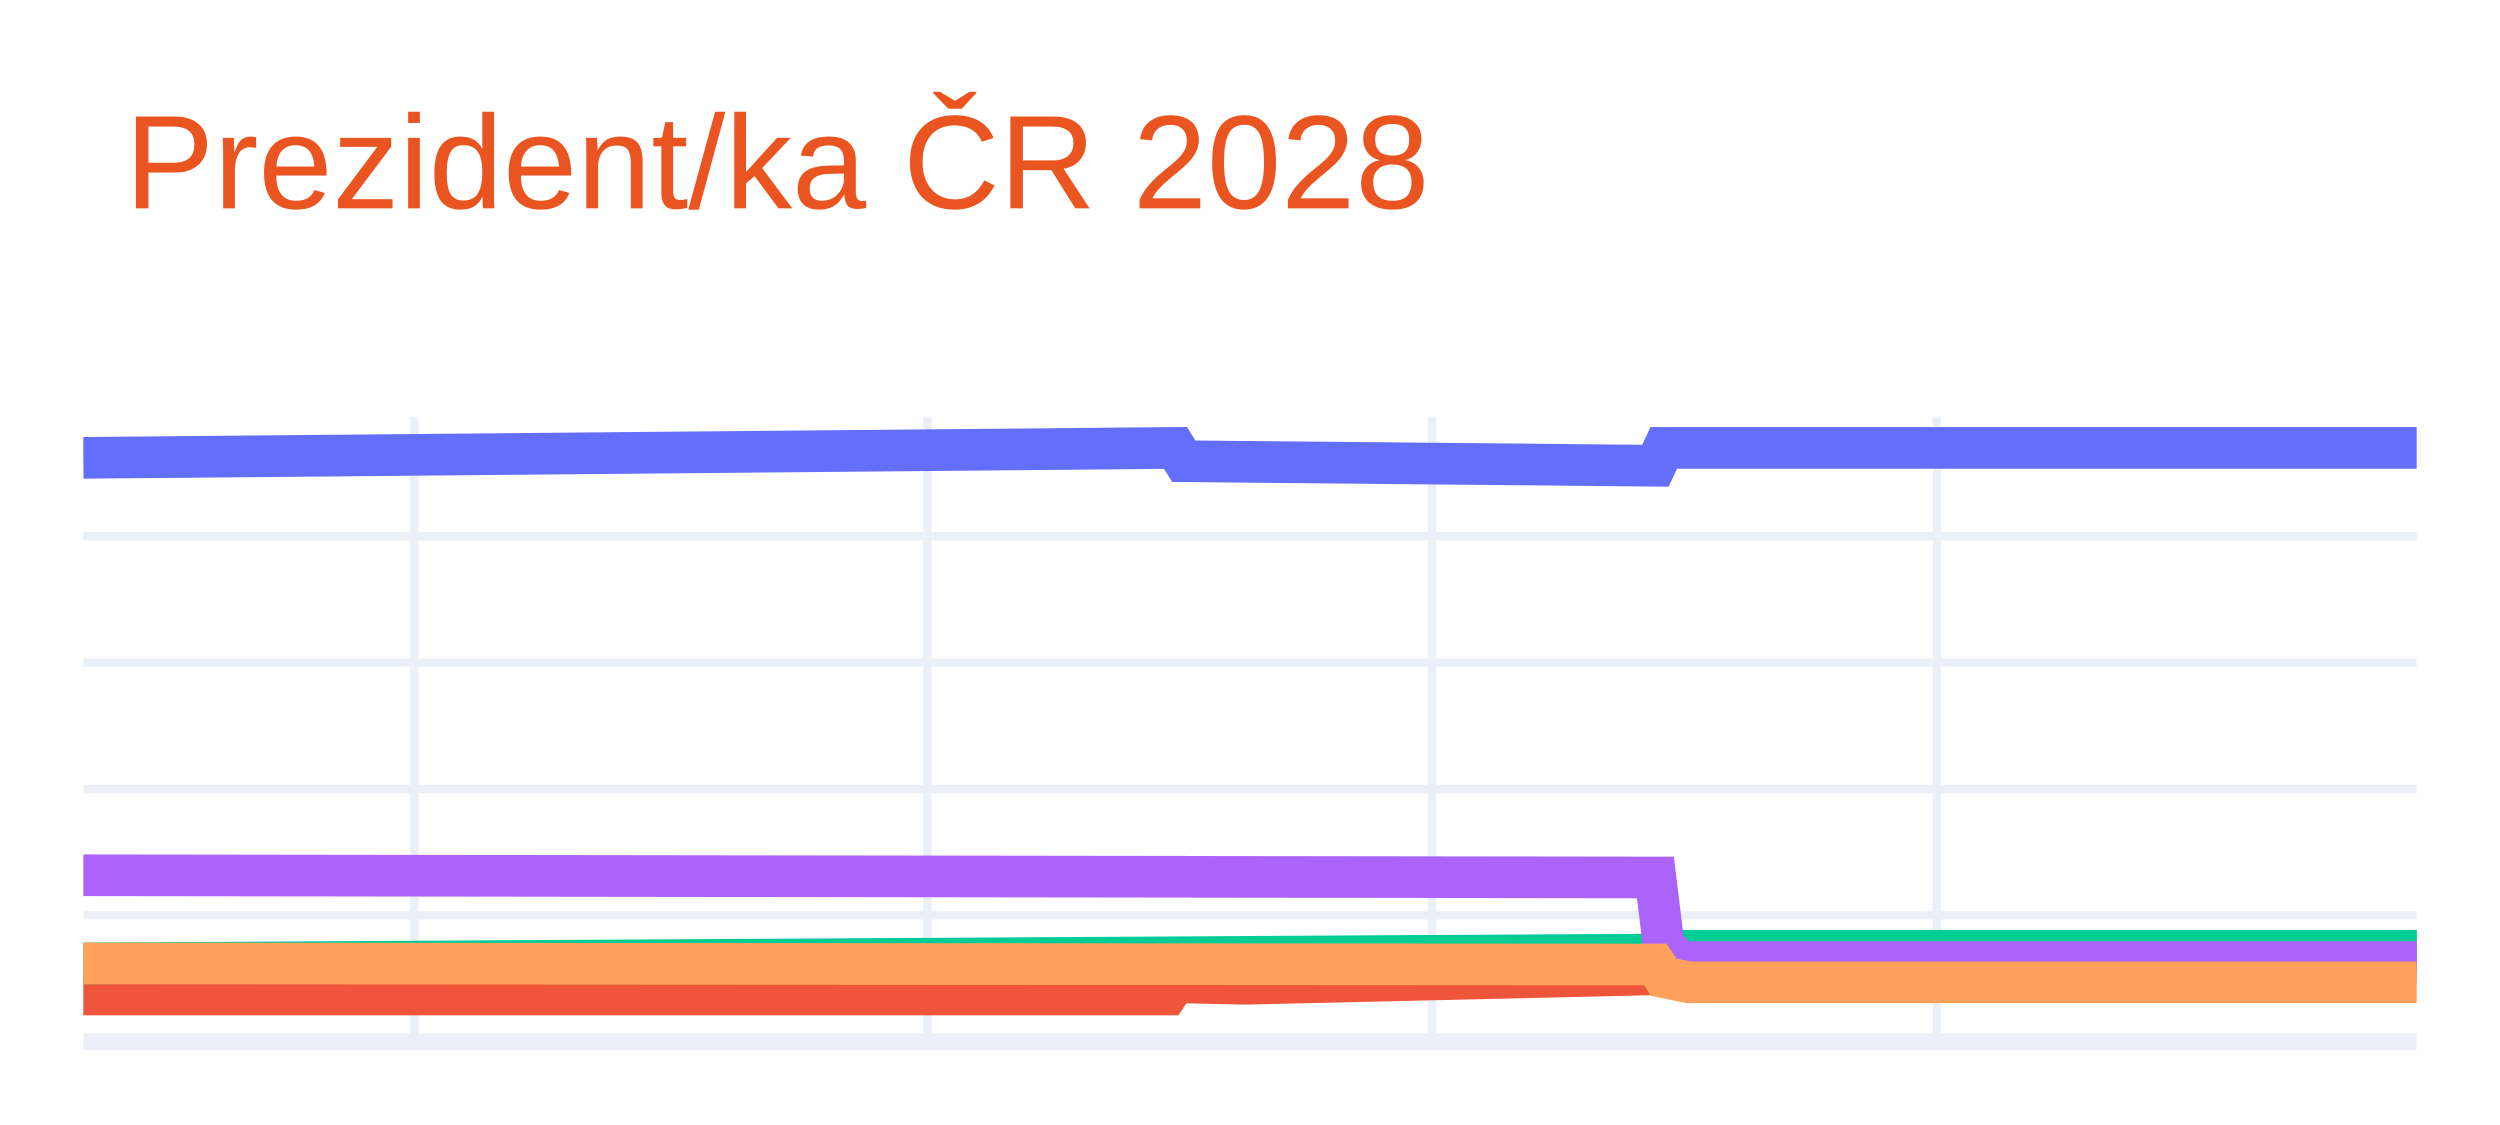
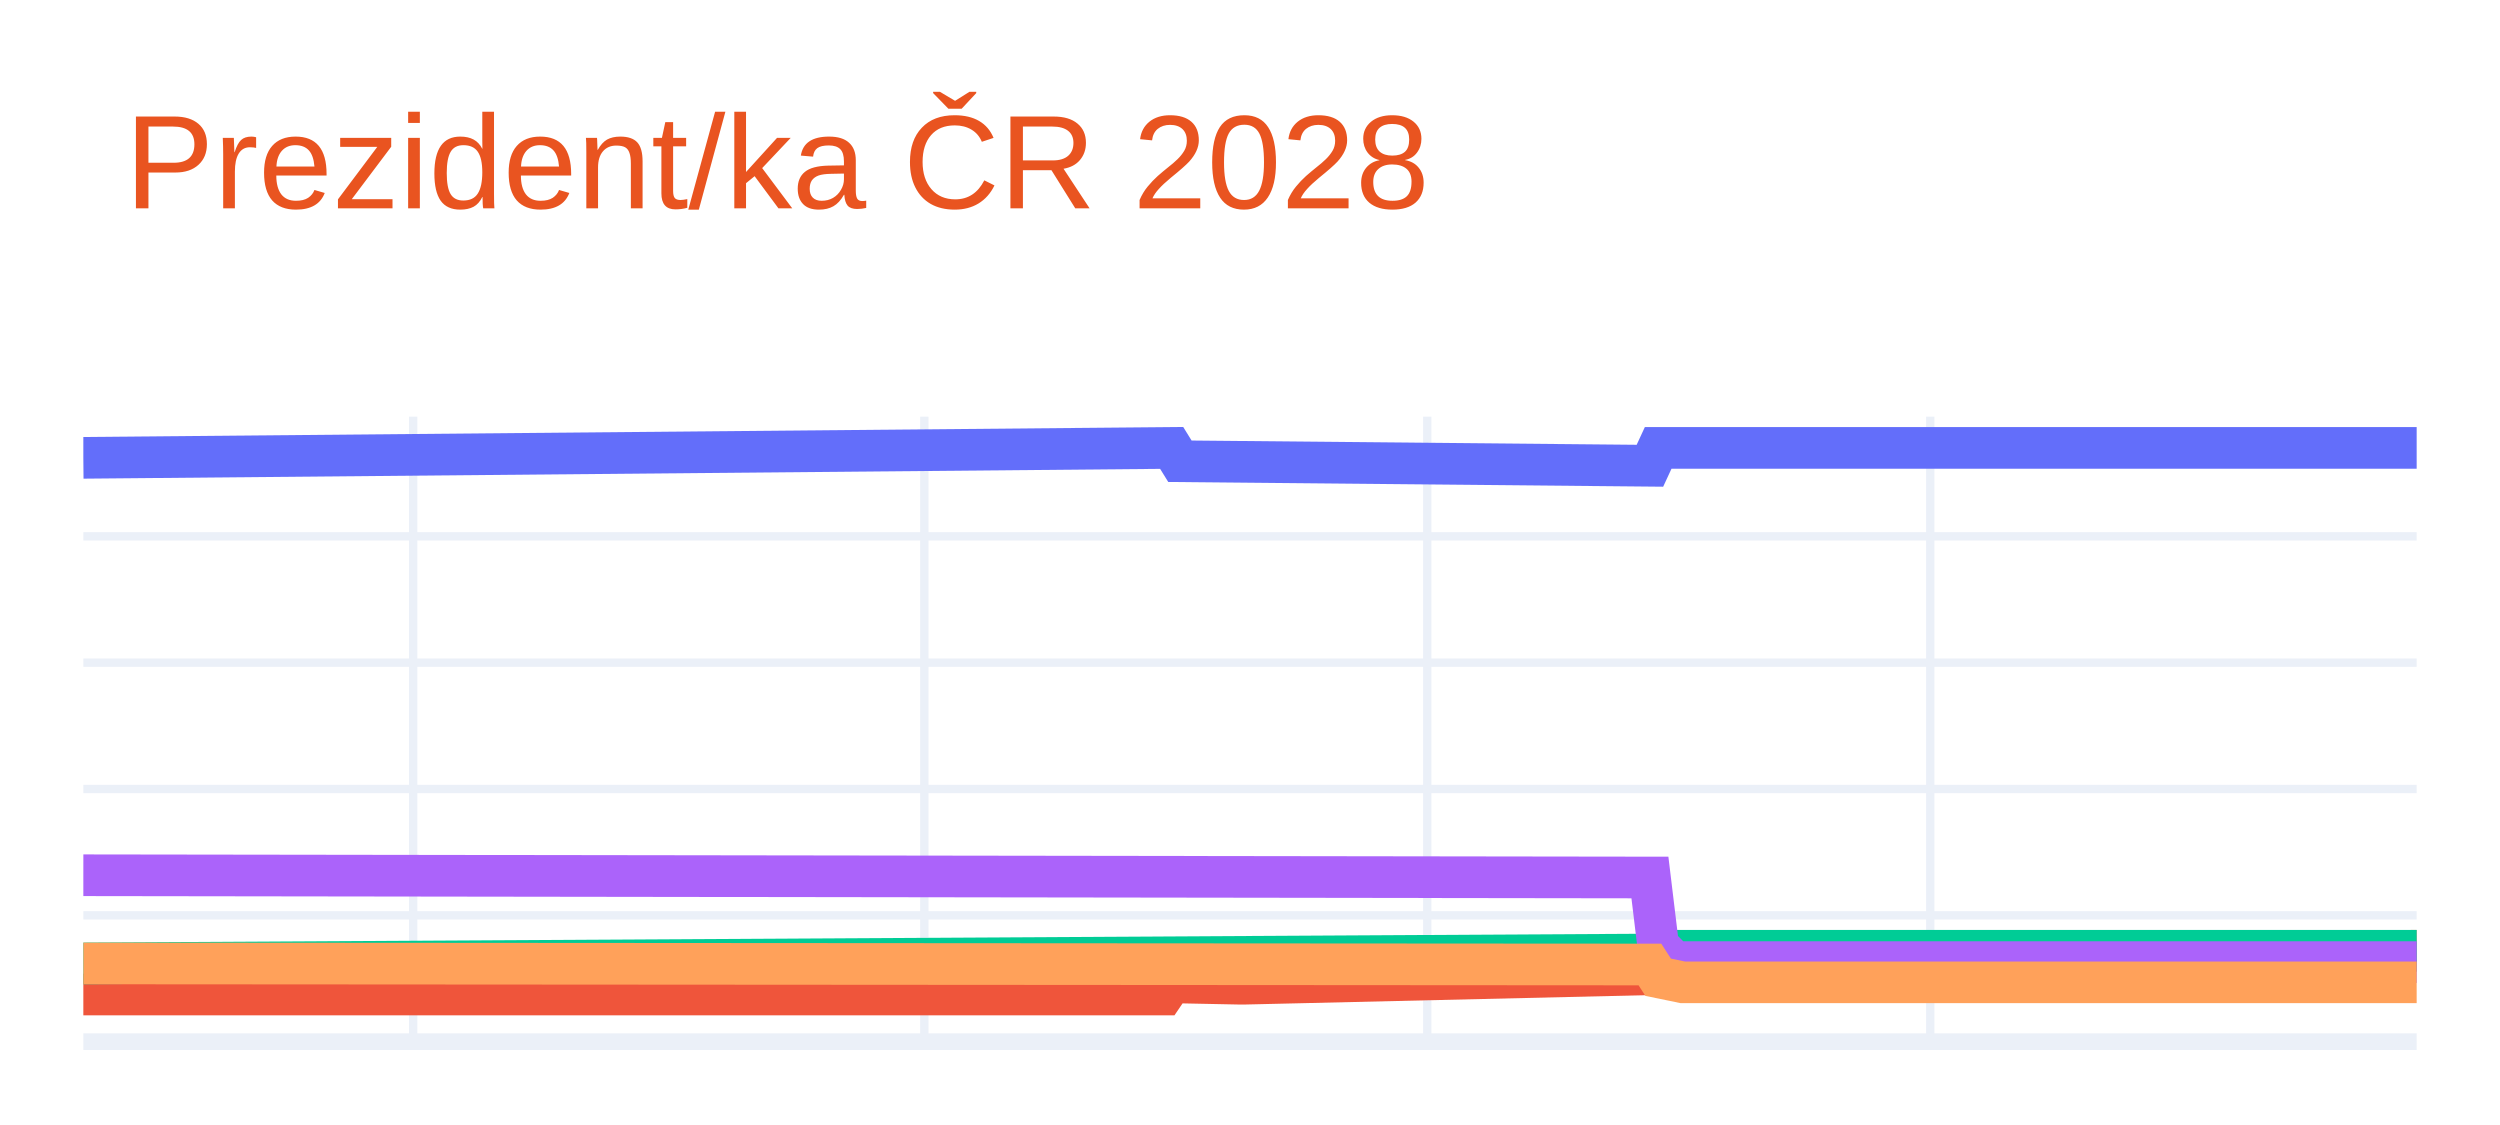
<svg xmlns="http://www.w3.org/2000/svg" class="main-svg" width="300" height="135" style="" viewBox="0 0 300 135">
  <rect x="0" y="0" width="300" height="135" style="fill: rgb(255, 255, 255); fill-opacity: 1;" />
-   <defs id="defs-c7ec8f">
+   <defs id="defs-841680">
    <g class="clips">
-       <clipPath id="clipc7ec8fxyplot" class="plotclip">
+       <clipPath id="clip841680xyplot" class="plotclip">
        <rect width="280" height="75" />
      </clipPath>
-       <clipPath class="axesclip" id="clipc7ec8fx">
+       <clipPath class="axesclip" id="clip841680x">
        <rect x="10" y="0" width="280" height="135" />
      </clipPath>
-       <clipPath class="axesclip" id="clipc7ec8fy">
+       <clipPath class="axesclip" id="clip841680y">
        <rect x="0" y="50" width="300" height="75" />
      </clipPath>
-       <clipPath class="axesclip" id="clipc7ec8fxy">
+       <clipPath class="axesclip" id="clip841680xy">
        <rect x="10" y="50" width="280" height="75" />
      </clipPath>
    </g>
    <g class="gradients" />
    <g class="patterns" />
  </defs>
  <g class="bglayer" />
  <g class="layer-below">
    <g class="imagelayer" />
    <g class="shapelayer" />
  </g>
  <g class="cartesianlayer">
    <g class="subplot xy">
      <g class="layer-subplot">
        <g class="shapelayer" />
        <g class="imagelayer" />
      </g>
      <g class="minor-gridlayer">
        <g class="x" />
        <g class="y" />
      </g>
      <g class="gridlayer">
        <g class="x">
-           <path class="xgrid crisp" transform="translate(49.72,0)" d="M0,50v75" style="stroke: rgb(235, 240, 248); stroke-opacity: 1; stroke-width: 1px;" />
-           <path class="xgrid crisp" transform="translate(111.28,0)" d="M0,50v75" style="stroke: rgb(235, 240, 248); stroke-opacity: 1; stroke-width: 1px;" />
-           <path class="xgrid crisp" transform="translate(171.84,0)" d="M0,50v75" style="stroke: rgb(235, 240, 248); stroke-opacity: 1; stroke-width: 1px;" />
-           <path class="xgrid crisp" transform="translate(232.41,0)" d="M0,50v75" style="stroke: rgb(235, 240, 248); stroke-opacity: 1; stroke-width: 1px;" />
+           <path class="xgrid crisp" transform="translate(49.58,0)" d="M0,50v75" style="stroke: rgb(235, 240, 248); stroke-opacity: 1; stroke-width: 1px;" />
+           <path class="xgrid crisp" transform="translate(110.92,0)" d="M0,50v75" style="stroke: rgb(235, 240, 248); stroke-opacity: 1; stroke-width: 1px;" />
+           <path class="xgrid crisp" transform="translate(171.27,0)" d="M0,50v75" style="stroke: rgb(235, 240, 248); stroke-opacity: 1; stroke-width: 1px;" />
+           <path class="xgrid crisp" transform="translate(231.63,0)" d="M0,50v75" style="stroke: rgb(235, 240, 248); stroke-opacity: 1; stroke-width: 1px;" />
        </g>
        <g class="y">
          <path class="ygrid crisp" transform="translate(0,109.84)" d="M10,0h280" style="stroke: rgb(235, 240, 248); stroke-opacity: 1; stroke-width: 1px;" />
          <path class="ygrid crisp" transform="translate(0,94.68)" d="M10,0h280" style="stroke: rgb(235, 240, 248); stroke-opacity: 1; stroke-width: 1px;" />
          <path class="ygrid crisp" transform="translate(0,79.52)" d="M10,0h280" style="stroke: rgb(235, 240, 248); stroke-opacity: 1; stroke-width: 1px;" />
          <path class="ygrid crisp" transform="translate(0,64.36)" d="M10,0h280" style="stroke: rgb(235, 240, 248); stroke-opacity: 1; stroke-width: 1px;" />
        </g>
      </g>
      <g class="zerolinelayer">
        <path class="yzl zl crisp" transform="translate(0,125)" d="M10,0h280" style="stroke: rgb(235, 240, 248); stroke-opacity: 1; stroke-width: 2px;" />
      </g>
      <path class="xlines-below" />
      <path class="ylines-below" />
      <g class="overlines-below" />
      <g class="xaxislayer-below" />
      <g class="yaxislayer-below" />
      <g class="overaxes-below" />
-       <g class="plot" transform="translate(10,50)" clip-path="url(#clipc7ec8fxyplot)">
+       <g class="plot" transform="translate(10,50)" clip-path="url(#clip841680xyplot)">
        <g class="scatterlayer mlayer">
-           <g class="trace scatter tracef66b6f" style="stroke-miterlimit: 2; opacity: 1;">
+           <g class="trace scatter trace2b5e58" style="stroke-miterlimit: 2; opacity: 1;">
            <g class="fills" />
            <g class="errorbars" />
            <g class="lines">
-               <path class="js-line" d="M0,4.94L131.06,3.75L132.06,5.35L188.65,5.89L189.65,3.75L280,3.75" style="vector-effect: none; fill: none; stroke: rgb(99, 110, 250); stroke-opacity: 1; stroke-width: 5px; opacity: 1;" />
+               <path class="js-line" d="M0,4.94L130.6,3.75L131.59,5.35L187.99,5.89L188.98,3.75L280,3.75" style="vector-effect: none; fill: none; stroke: rgb(99, 110, 250); stroke-opacity: 1; stroke-width: 5px; opacity: 1;" />
            </g>
            <g class="points" />
            <g class="text" />
          </g>
-           <g class="trace scatter trace169f82" style="stroke-miterlimit: 2; opacity: 1;">
+           <g class="trace scatter trace332d07" style="stroke-miterlimit: 2; opacity: 1;">
            <g class="fills" />
            <g class="errorbars" />
            <g class="lines">
-               <path class="js-line" d="M0,69.34L130.07,69.34L131.06,67.88L139.01,68.04L140,68.04L188.65,66.91L189.65,65.45L192.62,64.84L193.62,64.84L280,64.09" style="vector-effect: none; fill: none; stroke: rgb(239, 85, 59); stroke-opacity: 1; stroke-width: 5px; opacity: 1;" />
+               <path class="js-line" d="M0,69.34L129.61,69.34L130.6,67.88L138.52,68.04L139.51,68.04L187.99,66.91L188.98,65.45L191.94,64.84L192.93,64.84L280,64.09" style="vector-effect: none; fill: none; stroke: rgb(239, 85, 59); stroke-opacity: 1; stroke-width: 5px; opacity: 1;" />
            </g>
            <g class="points" />
            <g class="text" />
          </g>
-           <g class="trace scatter trace1c64d7" style="stroke-miterlimit: 2; opacity: 1;">
+           <g class="trace scatter traceb0b9ec" style="stroke-miterlimit: 2; opacity: 1;">
            <g class="fills" />
            <g class="errorbars" />
            <g class="lines">
-               <path class="js-line" d="M0,65.61L189.65,64.54L190.64,64.09L280,64.09" style="vector-effect: none; fill: none; stroke: rgb(0, 204, 150); stroke-opacity: 1; stroke-width: 5px; opacity: 1;" />
+               <path class="js-line" d="M0,65.61L188.98,64.54L189.96,64.09L280,64.09" style="vector-effect: none; fill: none; stroke: rgb(0, 204, 150); stroke-opacity: 1; stroke-width: 5px; opacity: 1;" />
            </g>
            <g class="points" />
            <g class="text" />
          </g>
-           <g class="trace scatter trace2cf0fd" style="stroke-miterlimit: 2; opacity: 1;">
+           <g class="trace scatter trace0e54a1" style="stroke-miterlimit: 2; opacity: 1;">
            <g class="fills" />
            <g class="errorbars" />
            <g class="lines">
-               <path class="js-line" d="M0,55.03L188.65,55.3L189.65,63.48L191.63,65.45L192.62,65.45L280,65.45" style="vector-effect: none; fill: none; stroke: rgb(171, 99, 250); stroke-opacity: 1; stroke-width: 5px; opacity: 1;" />
+               <path class="js-line" d="M0,55.03L187.99,55.3L188.98,63.48L190.95,65.45L191.94,65.45L280,65.45" style="vector-effect: none; fill: none; stroke: rgb(171, 99, 250); stroke-opacity: 1; stroke-width: 5px; opacity: 1;" />
            </g>
            <g class="points" />
            <g class="text" />
          </g>
-           <g class="trace scatter trace81e0f3" style="stroke-miterlimit: 2; opacity: 1;">
+           <g class="trace scatter tracec60ab3" style="stroke-miterlimit: 2; opacity: 1;">
            <g class="fills" />
            <g class="errorbars" />
            <g class="lines">
-               <path class="js-line" d="M0,65.61L188.65,65.74L189.65,67.27L192.62,67.88L193.62,67.88L280,67.88" style="vector-effect: none; fill: none; stroke: rgb(255, 161, 90); stroke-opacity: 1; stroke-width: 5px; opacity: 1;" />
+               <path class="js-line" d="M0,65.61L187.99,65.74L188.98,67.27L191.94,67.88L192.93,67.88L280,67.88" style="vector-effect: none; fill: none; stroke: rgb(255, 161, 90); stroke-opacity: 1; stroke-width: 5px; opacity: 1;" />
            </g>
            <g class="points" />
            <g class="text" />
          </g>
        </g>
      </g>
      <g class="overplot" />
      <path class="xlines-above crisp" d="M0,0" style="fill: none;" />
      <path class="ylines-above crisp" d="M0,0" style="fill: none;" />
      <g class="overlines-above" />
      <g class="xaxislayer-above" />
      <g class="yaxislayer-above" />
      <g class="overaxes-above" />
    </g>
  </g>
  <g class="polarlayer" />
  <g class="smithlayer" />
  <g class="ternarylayer" />
  <g class="geolayer" />
  <g class="funnelarealayer" />
  <g class="pielayer" />
  <g class="iciclelayer" />
  <g class="treemaplayer" />
  <g class="sunburstlayer" />
  <g class="glimages" />
-   <defs id="topdefs-c7ec8f">
+   <defs id="topdefs-841680">
    <g class="clips" />
  </defs>
  <g class="layer-above">
    <g class="imagelayer" />
    <g class="shapelayer" />
  </g>
  <g class="infolayer">
    <g class="g-gtitle">
      <text class="gtitle" x="15" y="25" text-anchor="start" dy="0em" style="font-family: Ubuntu, verdana, arial, sans-serif; font-size: 16px; fill: rgb(233, 84, 32); opacity: 1; font-weight: normal; white-space: pre;">Prezident/ka ČR 2028</text>
    </g>
    <g class="g-xtitle" />
    <g class="g-ytitle" />
  </g>
</svg>
